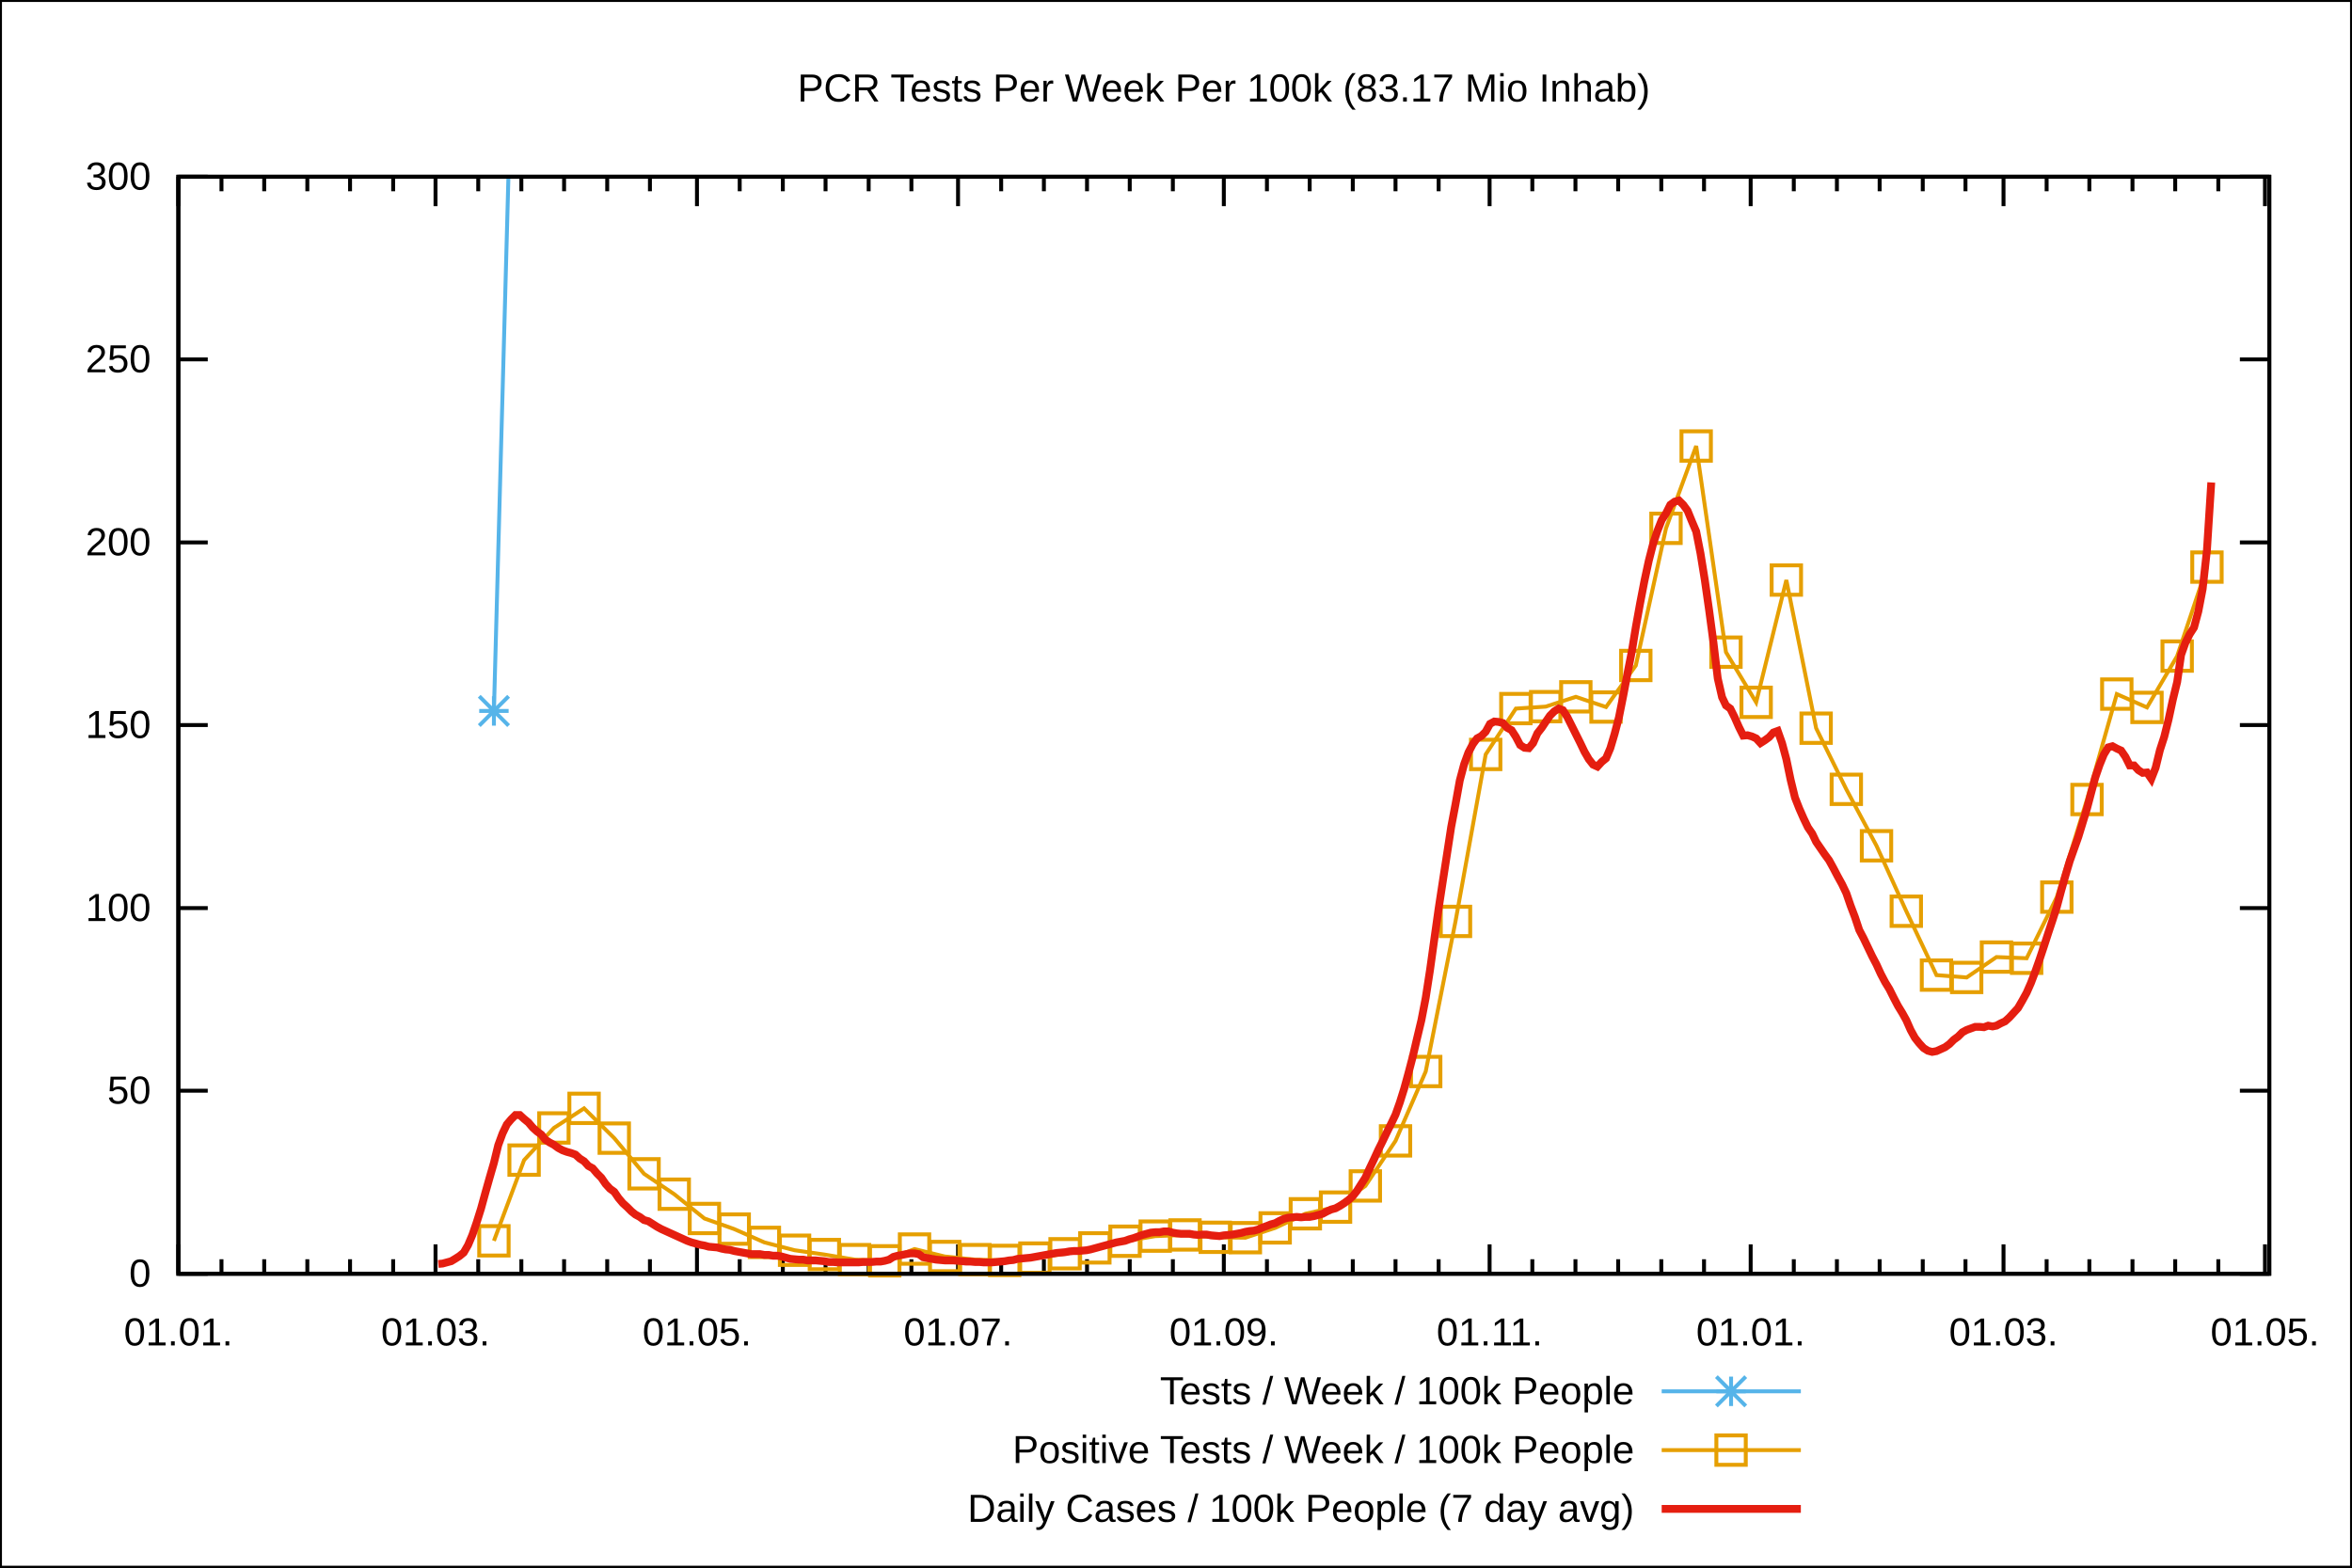
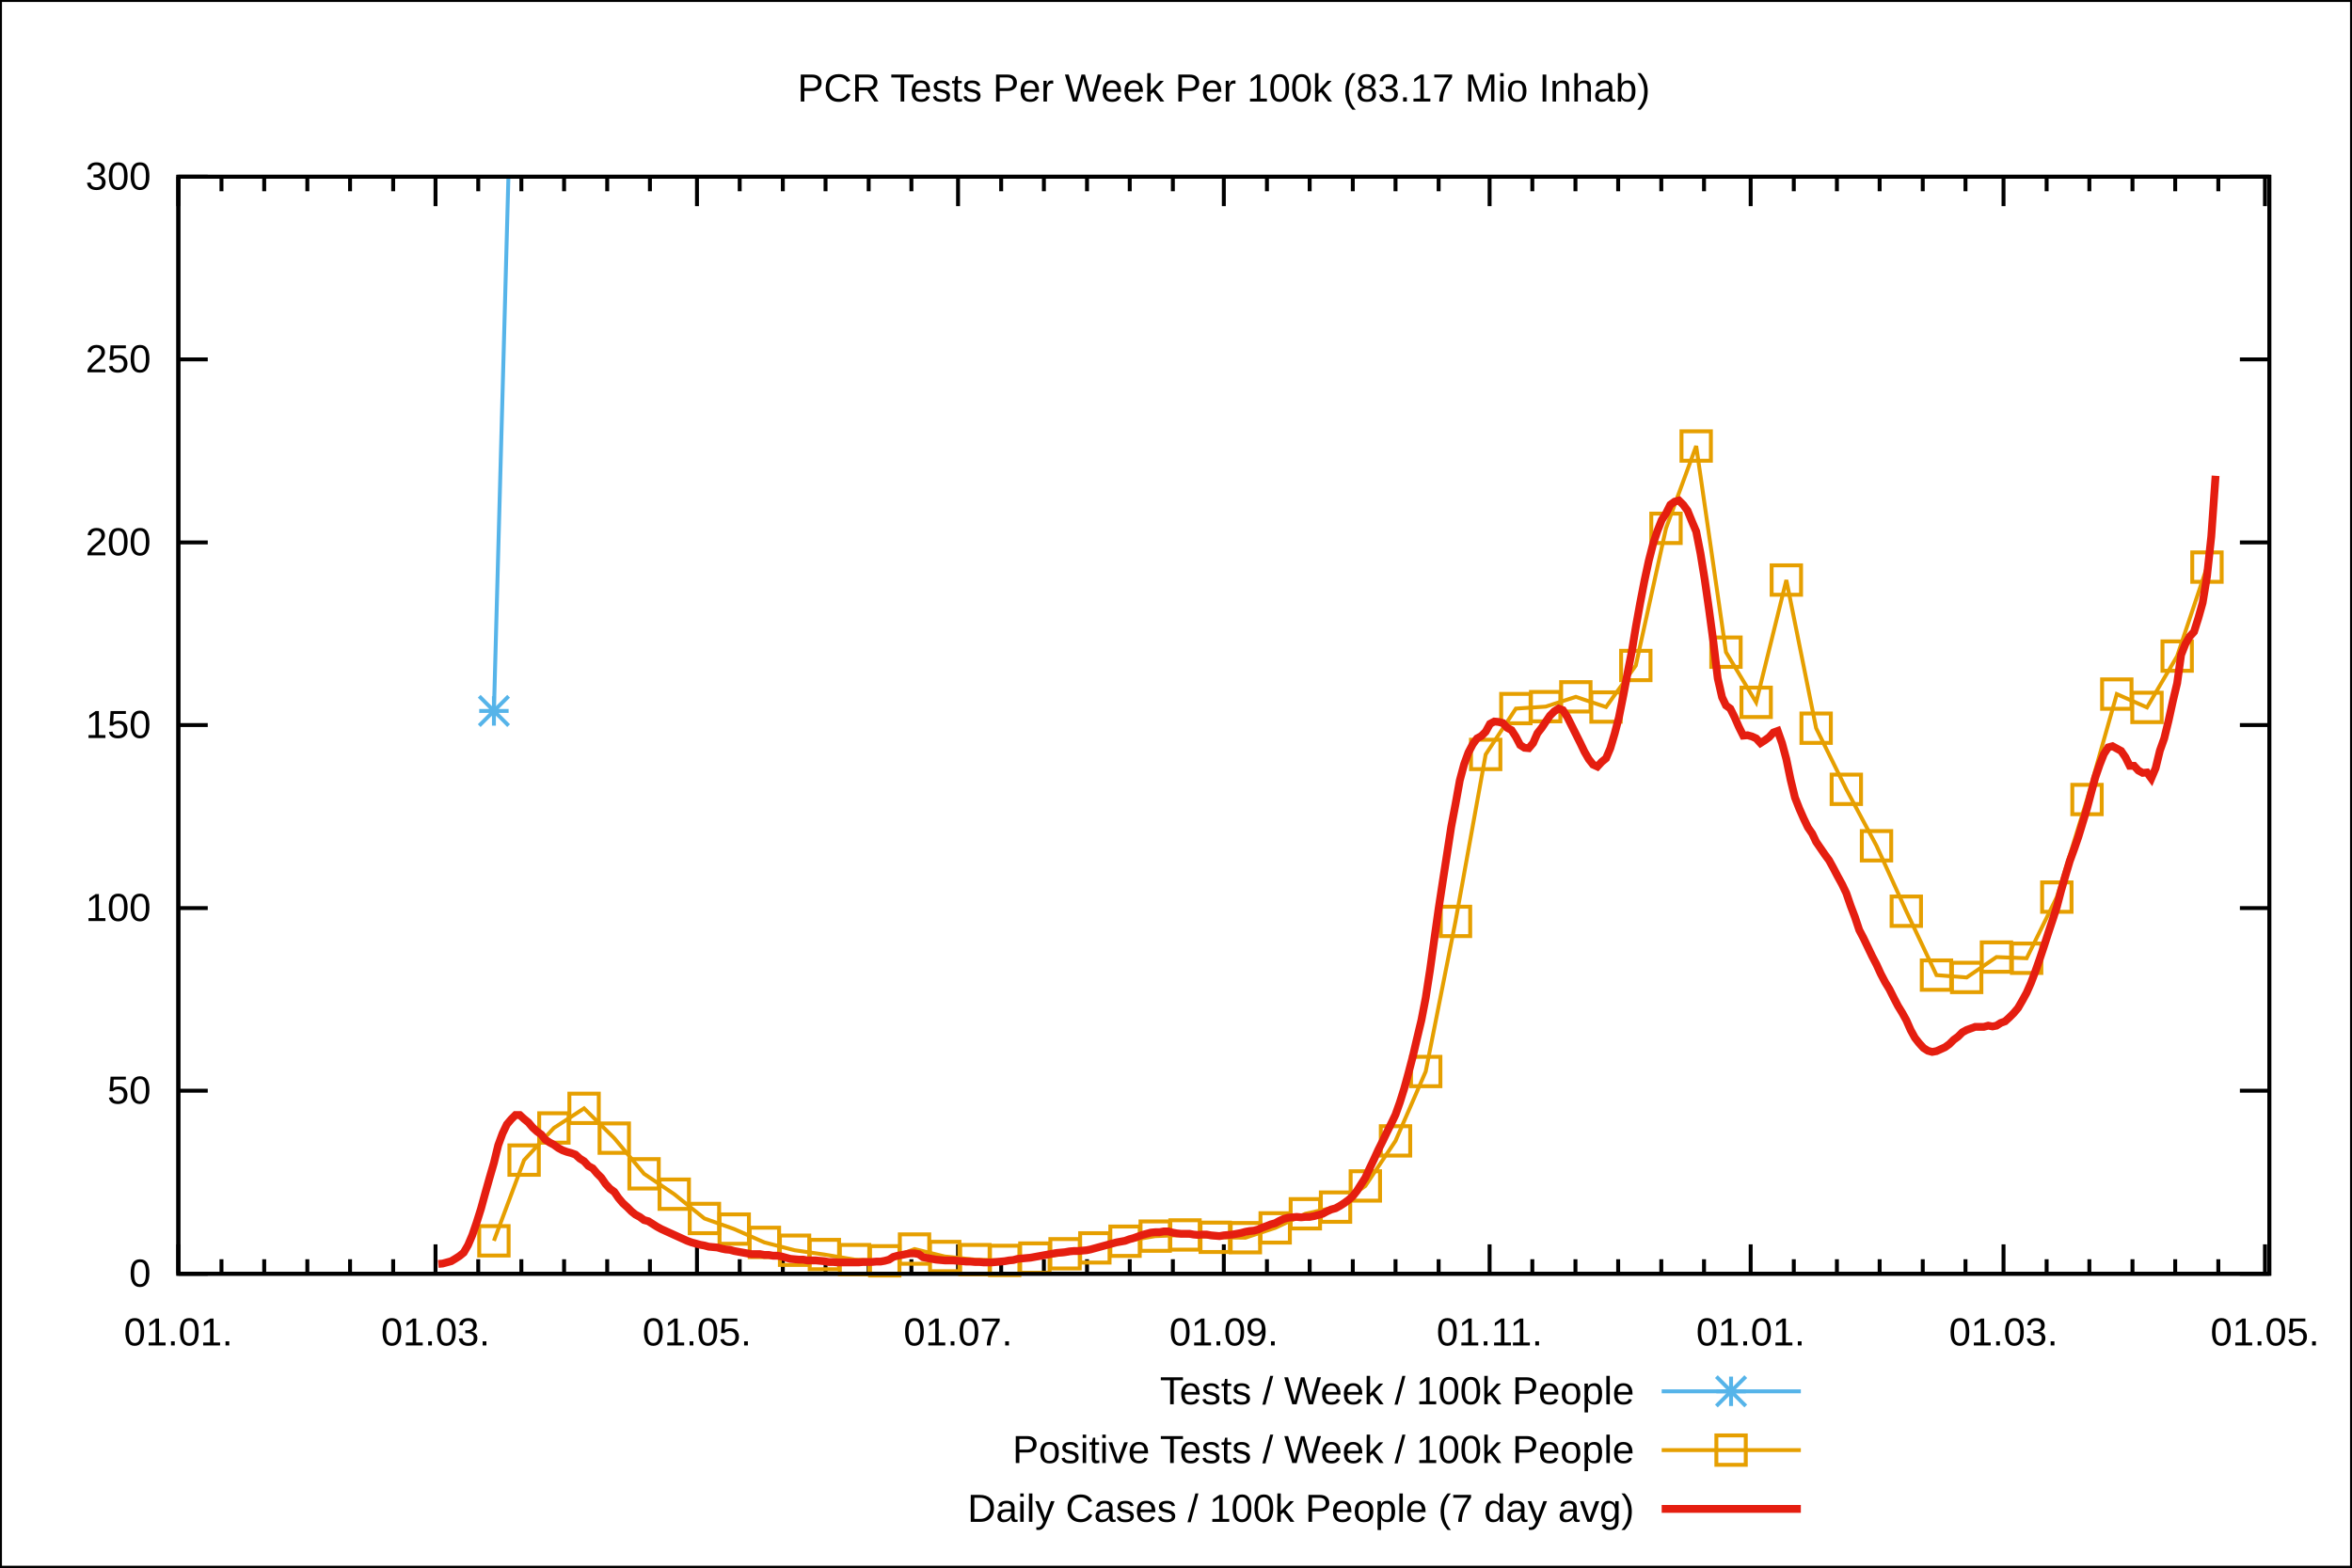
<svg xmlns="http://www.w3.org/2000/svg" xmlns:xlink="http://www.w3.org/1999/xlink" viewBox="0 0 600 400">
  <rect x="0" y="0" width="600" height="400" fill="#ffffff" stroke="black" stroke-width="1" />
  <g id="gnuplot_canvas">
    <defs>
      <circle id="gpDot" r="0.5" stroke-width="0.5" stroke="currentColor" />
      <path id="gpPt0" stroke-width="0.267" stroke="currentColor" d="M-1,0 h2 M0,-1 v2" />
      <path id="gpPt1" stroke-width="0.267" stroke="currentColor" d="M-1,-1 L1,1 M1,-1 L-1,1" />
      <path id="gpPt2" stroke-width="0.267" stroke="currentColor" d="M-1,0 L1,0 M0,-1 L0,1 M-1,-1 L1,1 M-1,1 L1,-1" />
      <rect id="gpPt3" stroke-width="0.267" stroke="currentColor" x="-1" y="-1" width="2" height="2" />
      <rect id="gpPt4" stroke-width="0.267" stroke="currentColor" fill="currentColor" x="-1" y="-1" width="2" height="2" />
      <circle id="gpPt5" stroke-width="0.267" stroke="currentColor" cx="0" cy="0" r="1" />
      <use xlink:href="#gpPt5" id="gpPt6" fill="currentColor" stroke="none" />
      <path id="gpPt7" stroke-width="0.267" stroke="currentColor" d="M0,-1.33 L-1.33,0.67 L1.33,0.67 z" />
      <use xlink:href="#gpPt7" id="gpPt8" fill="currentColor" stroke="none" />
      <use xlink:href="#gpPt7" id="gpPt9" stroke="currentColor" transform="rotate(180)" />
      <use xlink:href="#gpPt9" id="gpPt10" fill="currentColor" stroke="none" />
      <use xlink:href="#gpPt3" id="gpPt11" stroke="currentColor" transform="rotate(45)" />
      <use xlink:href="#gpPt11" id="gpPt12" fill="currentColor" stroke="none" />
      <path id="gpPt13" stroke-width="0.267" stroke="currentColor" d="M0,1.330 L1.265,0.411 L0.782,-1.067 L-0.782,-1.076 L-1.265,0.411 z" />
      <use xlink:href="#gpPt13" id="gpPt14" fill="currentColor" stroke="none" />
      <filter id="textbox" filterUnits="objectBoundingBox" x="0" y="0" height="1" width="1">
        <feFlood flood-color="white" flood-opacity="1" result="bgnd" />
        <feComposite in="SourceGraphic" in2="bgnd" operator="atop" />
      </filter>
      <filter id="greybox" filterUnits="objectBoundingBox" x="0" y="0" height="1" width="1">
        <feFlood flood-color="lightgrey" flood-opacity="1" result="grey" />
        <feComposite in="SourceGraphic" in2="grey" operator="atop" />
      </filter>
    </defs>
    <g fill="none" color="white" stroke="black" stroke-width="1.00" stroke-linecap="butt" stroke-linejoin="miter">
</g>
    <g fill="none" color="black" stroke="currentColor" stroke-width="1.00" stroke-linecap="butt" stroke-linejoin="miter">
      <path stroke="black" d="M45.5,325.0 L53.0,325.0 M578.9,325.0 L571.4,325.0  " />
      <g transform="translate(38.5,328.3)" stroke="none" fill="black" font-family="arial" font-size="10.00" text-anchor="end">
        <text>
          <tspan font-family="arial"> 0</tspan>
        </text>
      </g>
    </g>
    <g fill="none" color="black" stroke="currentColor" stroke-width="1.00" stroke-linecap="butt" stroke-linejoin="miter">
      <path stroke="black" d="M45.5,278.3 L53.0,278.3 M578.9,278.3 L571.4,278.3  " />
      <g transform="translate(38.5,281.6)" stroke="none" fill="black" font-family="arial" font-size="10.00" text-anchor="end">
        <text>
          <tspan font-family="arial"> 50</tspan>
        </text>
      </g>
    </g>
    <g fill="none" color="black" stroke="currentColor" stroke-width="1.00" stroke-linecap="butt" stroke-linejoin="miter">
      <path stroke="black" d="M45.5,231.7 L53.0,231.7 M578.9,231.7 L571.4,231.7  " />
      <g transform="translate(38.5,235.0)" stroke="none" fill="black" font-family="arial" font-size="10.00" text-anchor="end">
        <text>
          <tspan font-family="arial"> 100</tspan>
        </text>
      </g>
    </g>
    <g fill="none" color="black" stroke="currentColor" stroke-width="1.00" stroke-linecap="butt" stroke-linejoin="miter">
      <path stroke="black" d="M45.5,185.0 L53.0,185.0 M578.9,185.0 L571.4,185.0  " />
      <g transform="translate(38.5,188.3)" stroke="none" fill="black" font-family="arial" font-size="10.00" text-anchor="end">
        <text>
          <tspan font-family="arial"> 150</tspan>
        </text>
      </g>
    </g>
    <g fill="none" color="black" stroke="currentColor" stroke-width="1.00" stroke-linecap="butt" stroke-linejoin="miter">
      <path stroke="black" d="M45.5,138.4 L53.0,138.4 M578.9,138.4 L571.4,138.4  " />
      <g transform="translate(38.5,141.7)" stroke="none" fill="black" font-family="arial" font-size="10.00" text-anchor="end">
        <text>
          <tspan font-family="arial"> 200</tspan>
        </text>
      </g>
    </g>
    <g fill="none" color="black" stroke="currentColor" stroke-width="1.00" stroke-linecap="butt" stroke-linejoin="miter">
      <path stroke="black" d="M45.5,91.7 L53.0,91.7 M578.9,91.7 L571.4,91.7  " />
      <g transform="translate(38.5,95.0)" stroke="none" fill="black" font-family="arial" font-size="10.00" text-anchor="end">
        <text>
          <tspan font-family="arial"> 250</tspan>
        </text>
      </g>
    </g>
    <g fill="none" color="black" stroke="currentColor" stroke-width="1.00" stroke-linecap="butt" stroke-linejoin="miter">
      <path stroke="black" d="M45.5,45.1 L53.0,45.1 M578.9,45.1 L571.4,45.1  " />
      <g transform="translate(38.5,48.4)" stroke="none" fill="black" font-family="arial" font-size="10.00" text-anchor="end">
        <text>
          <tspan font-family="arial"> 300</tspan>
        </text>
      </g>
    </g>
    <g fill="none" color="black" stroke="currentColor" stroke-width="1.00" stroke-linecap="butt" stroke-linejoin="miter">
      <path stroke="black" d="M45.5,325.0 L45.5,317.5 M45.5,45.1 L45.5,52.6  " />
      <g transform="translate(45.5,343.3)" stroke="none" fill="black" font-family="arial" font-size="10.00" text-anchor="middle">
        <text>
          <tspan font-family="arial">01.01.</tspan>
        </text>
      </g>
    </g>
    <g fill="none" color="black" stroke="currentColor" stroke-width="1.00" stroke-linecap="butt" stroke-linejoin="miter">
      <path stroke="black" d="M56.5,325.0 L56.5,321.3 M56.5,45.1 L56.5,48.8 M67.4,325.0 L67.4,321.3 M67.4,45.1 L67.4,48.8   M78.4,325.0 L78.4,321.3 M78.4,45.1 L78.4,48.8 M89.3,325.0 L89.3,321.3 M89.3,45.1 L89.3,48.8   M100.3,325.0 L100.3,321.3 M100.3,45.1 L100.3,48.8 M111.1,325.0 L111.1,317.5 M111.1,45.1 L111.1,52.6    " />
      <g transform="translate(111.1,343.3)" stroke="none" fill="black" font-family="arial" font-size="10.00" text-anchor="middle">
        <text>
          <tspan font-family="arial">01.03.</tspan>
        </text>
      </g>
    </g>
    <g fill="none" color="black" stroke="currentColor" stroke-width="1.00" stroke-linecap="butt" stroke-linejoin="miter">
      <path stroke="black" d="M122.0,325.0 L122.0,321.3 M122.0,45.1 L122.0,48.8 M133.0,325.0 L133.0,321.3 M133.0,45.1 L133.0,48.8   M143.9,325.0 L143.9,321.3 M143.9,45.1 L143.9,48.8 M154.9,325.0 L154.9,321.3 M154.9,45.1 L154.9,48.8   M165.8,325.0 L165.8,321.3 M165.8,45.1 L165.8,48.8 M177.8,325.0 L177.8,317.5 M177.8,45.1 L177.8,52.6    " />
      <g transform="translate(177.8,343.3)" stroke="none" fill="black" font-family="arial" font-size="10.00" text-anchor="middle">
        <text>
          <tspan font-family="arial">01.05.</tspan>
        </text>
      </g>
    </g>
    <g fill="none" color="black" stroke="currentColor" stroke-width="1.00" stroke-linecap="butt" stroke-linejoin="miter">
      <path stroke="black" d="M188.7,325.0 L188.7,321.3 M188.7,45.1 L188.7,48.8 M199.7,325.0 L199.7,321.3 M199.7,45.1 L199.7,48.8   M210.6,325.0 L210.6,321.3 M210.6,45.1 L210.6,48.8 M221.6,325.0 L221.6,321.3 M221.6,45.1 L221.6,48.8   M232.5,325.0 L232.5,321.3 M232.5,45.1 L232.5,48.8 M244.4,325.0 L244.4,317.5 M244.4,45.1 L244.4,52.6    " />
      <g transform="translate(244.4,343.3)" stroke="none" fill="black" font-family="arial" font-size="10.00" text-anchor="middle">
        <text>
          <tspan font-family="arial">01.07.</tspan>
        </text>
      </g>
    </g>
    <g fill="none" color="black" stroke="currentColor" stroke-width="1.00" stroke-linecap="butt" stroke-linejoin="miter">
      <path stroke="black" d="M255.4,325.0 L255.4,321.3 M255.4,45.1 L255.4,48.8 M266.3,325.0 L266.3,321.3 M266.3,45.1 L266.3,48.8   M277.3,325.0 L277.3,321.3 M277.3,45.1 L277.3,48.8 M288.2,325.0 L288.2,321.3 M288.2,45.1 L288.2,48.8   M299.2,325.0 L299.2,321.3 M299.2,45.1 L299.2,48.8 M312.2,325.0 L312.2,317.5 M312.2,45.1 L312.2,52.6    " />
      <g transform="translate(312.2,343.3)" stroke="none" fill="black" font-family="arial" font-size="10.00" text-anchor="middle">
        <text>
          <tspan font-family="arial">01.09.</tspan>
        </text>
      </g>
    </g>
    <g fill="none" color="black" stroke="currentColor" stroke-width="1.00" stroke-linecap="butt" stroke-linejoin="miter">
      <path stroke="black" d="M323.2,325.0 L323.2,321.3 M323.2,45.1 L323.2,48.8 M334.1,325.0 L334.1,321.3 M334.1,45.1 L334.1,48.8   M345.1,325.0 L345.1,321.3 M345.1,45.1 L345.1,48.8 M356.0,325.0 L356.0,321.3 M356.0,45.1 L356.0,48.8   M367.0,325.0 L367.0,321.3 M367.0,45.1 L367.0,48.8 M380.0,325.0 L380.0,317.5 M380.0,45.1 L380.0,52.6    " />
      <g transform="translate(380.0,343.3)" stroke="none" fill="black" font-family="arial" font-size="10.00" text-anchor="middle">
        <text>
          <tspan font-family="arial">01.11.</tspan>
        </text>
      </g>
    </g>
    <g fill="none" color="black" stroke="currentColor" stroke-width="1.00" stroke-linecap="butt" stroke-linejoin="miter">
      <path stroke="black" d="M390.9,325.0 L390.9,321.3 M390.9,45.1 L390.9,48.8 M401.9,325.0 L401.9,321.3 M401.9,45.1 L401.9,48.8   M412.8,325.0 L412.8,321.3 M412.8,45.1 L412.8,48.8 M423.8,325.0 L423.8,321.3 M423.8,45.1 L423.8,48.8   M434.7,325.0 L434.7,321.3 M434.7,45.1 L434.7,48.8 M446.6,325.0 L446.6,317.5 M446.6,45.1 L446.6,52.6    " />
      <g transform="translate(446.6,343.3)" stroke="none" fill="black" font-family="arial" font-size="10.00" text-anchor="middle">
        <text>
          <tspan font-family="arial">01.01.</tspan>
        </text>
      </g>
    </g>
    <g fill="none" color="black" stroke="currentColor" stroke-width="1.00" stroke-linecap="butt" stroke-linejoin="miter">
      <path stroke="black" d="M457.6,325.0 L457.6,321.3 M457.6,45.1 L457.6,48.8 M468.6,325.0 L468.6,321.3 M468.6,45.1 L468.6,48.8   M479.5,325.0 L479.5,321.3 M479.5,45.1 L479.5,48.8 M490.5,325.0 L490.5,321.3 M490.5,45.1 L490.5,48.8   M501.4,325.0 L501.4,321.3 M501.4,45.1 L501.4,48.8 M511.1,325.0 L511.1,317.5 M511.1,45.1 L511.1,52.6    " />
      <g transform="translate(511.1,343.3)" stroke="none" fill="black" font-family="arial" font-size="10.00" text-anchor="middle">
        <text>
          <tspan font-family="arial">01.03.</tspan>
        </text>
      </g>
    </g>
    <g fill="none" color="black" stroke="currentColor" stroke-width="1.00" stroke-linecap="butt" stroke-linejoin="miter">
      <path stroke="black" d="M522.1,325.0 L522.1,321.3 M522.1,45.1 L522.1,48.8 M533.0,325.0 L533.0,321.3 M533.0,45.1 L533.0,48.8   M544.0,325.0 L544.0,321.3 M544.0,45.1 L544.0,48.8 M554.9,325.0 L554.9,321.3 M554.9,45.1 L554.9,48.8   M565.9,325.0 L565.9,321.3 M565.9,45.1 L565.9,48.8 M577.8,325.0 L577.8,317.5 M577.8,45.1 L577.8,52.6    " />
      <g transform="translate(577.8,343.3)" stroke="none" fill="black" font-family="arial" font-size="10.00" text-anchor="middle">
        <text>
          <tspan font-family="arial">01.05.</tspan>
        </text>
      </g>
    </g>
    <g fill="none" color="black" stroke="currentColor" stroke-width="1.00" stroke-linecap="butt" stroke-linejoin="miter">
</g>
    <g fill="none" color="black" stroke="currentColor" stroke-width="1.00" stroke-linecap="butt" stroke-linejoin="miter">
      <path stroke="black" d="M45.5,45.1 L45.5,325.0 L578.9,325.0 L578.9,45.1 L45.5,45.1 Z  " />
    </g>
    <g fill="none" color="black" stroke="currentColor" stroke-width="1.00" stroke-linecap="butt" stroke-linejoin="miter">
      <g transform="translate(312.2,25.9)" stroke="none" fill="black" font-family="arial" font-size="10.00" text-anchor="middle">
        <text>
          <tspan font-family="arial">PCR Tests Per Week Per 100k (83.17 Mio Inhab)</tspan>
        </text>
      </g>
    </g>
    <g fill="none" color="black" stroke="currentColor" stroke-width="1.00" stroke-linecap="butt" stroke-linejoin="miter">
</g>
    <g id="array_1_plot_1">
      <g fill="none" color="black" stroke="currentColor" stroke-width="1.00" stroke-linecap="butt" stroke-linejoin="miter">
        <g id="array_1_plot_1_keyentry" visibility="visible">
          <g transform="translate(416.9,358.3)" stroke="none" fill="black" font-family="arial" font-size="10.00" text-anchor="end">
            <text>
              <tspan font-family="arial">Tests / Week / 100k People </tspan>
            </text>
          </g>
        </g>
        <g fill="none" color="black" stroke="currentColor" stroke-width="1.00" stroke-linecap="butt" stroke-linejoin="miter">
          <path stroke="rgb( 86, 180, 233)" d="M423.9,355.0 L459.4,355.0  " />
        </g>
        <path stroke="rgb( 86, 180, 233)" d="M126.0,181.4 L129.7,45.1  " />
        <use xlink:href="#gpPt2" transform="translate(126.0,181.4) scale(3.75)" color="rgb( 86, 180, 233)" />
        <g id="array_1_plot_1_keyentry" visibility="visible">
          <use xlink:href="#gpPt2" transform="translate(441.6,355.0) scale(3.75)" color="rgb( 86, 180, 233)" />
        </g>
      </g>
    </g>
    <g id="array_1_plot_2">
      <g fill="none" color="black" stroke="currentColor" stroke-width="1.00" stroke-linecap="butt" stroke-linejoin="miter">
        <g id="array_1_plot_2_keyentry" visibility="visible">
          <g transform="translate(416.9,373.3)" stroke="none" fill="black" font-family="arial" font-size="10.00" text-anchor="end">
            <text>
              <tspan font-family="arial">Positive Tests / Week / 100k People</tspan>
            </text>
          </g>
        </g>
        <g fill="none" color="black" stroke="currentColor" stroke-width="1.00" stroke-linecap="butt" stroke-linejoin="miter">
          <path stroke="rgb(230, 159,   0)" d="M423.9,370.0 L459.4,370.0  " />
        </g>
        <path stroke="rgb(230, 159,   0)" d="M126.0,316.6 L133.7,296.0 L141.3,287.8 L149.0,282.8 L156.7,290.4 L164.3,299.5 L172.0,304.7 L179.7,310.9   L187.3,313.6 L195.0,317.0 L202.7,319.0 L210.3,320.1 L218.0,321.4 L225.7,321.7 L233.3,318.7 L241.0,320.6   L248.7,321.4 L256.3,321.6 L264.0,321.0 L271.7,319.9 L279.3,318.4 L287.0,316.7 L294.7,315.4 L302.3,315.1   L310.0,315.7 L317.7,315.8 L325.3,313.3 L333.0,309.7 L340.7,308.0 L348.3,302.6 L356.0,291.1 L363.7,273.4   L371.3,235.1 L379.0,192.5 L386.7,180.8 L394.3,180.3 L402.0,177.8 L409.7,180.4 L417.3,169.8 L425.0,134.8   L432.7,113.8 L440.3,166.4 L448.0,179.2 L455.7,148.0 L463.3,185.8 L471.0,201.4 L478.7,215.8 L486.3,232.5   L494.0,248.8 L501.7,249.4 L509.3,244.2 L517.0,244.5 L524.7,228.9 L532.4,204.0 L540.0,177.1 L547.7,180.5   L555.4,167.4 L563.0,144.7  " />
        <use xlink:href="#gpPt3" transform="translate(126.0,316.6) scale(3.75)" color="rgb(230, 159,   0)" />
        <use xlink:href="#gpPt3" transform="translate(133.7,296.0) scale(3.75)" color="rgb(230, 159,   0)" />
        <use xlink:href="#gpPt3" transform="translate(141.3,287.8) scale(3.75)" color="rgb(230, 159,   0)" />
        <use xlink:href="#gpPt3" transform="translate(149.0,282.8) scale(3.75)" color="rgb(230, 159,   0)" />
        <use xlink:href="#gpPt3" transform="translate(156.7,290.4) scale(3.75)" color="rgb(230, 159,   0)" />
        <use xlink:href="#gpPt3" transform="translate(164.3,299.5) scale(3.75)" color="rgb(230, 159,   0)" />
        <use xlink:href="#gpPt3" transform="translate(172.0,304.7) scale(3.75)" color="rgb(230, 159,   0)" />
        <use xlink:href="#gpPt3" transform="translate(179.7,310.9) scale(3.75)" color="rgb(230, 159,   0)" />
        <use xlink:href="#gpPt3" transform="translate(187.3,313.6) scale(3.75)" color="rgb(230, 159,   0)" />
        <use xlink:href="#gpPt3" transform="translate(195.0,317.0) scale(3.75)" color="rgb(230, 159,   0)" />
        <use xlink:href="#gpPt3" transform="translate(202.7,319.0) scale(3.75)" color="rgb(230, 159,   0)" />
        <use xlink:href="#gpPt3" transform="translate(210.3,320.1) scale(3.75)" color="rgb(230, 159,   0)" />
        <use xlink:href="#gpPt3" transform="translate(218.0,321.4) scale(3.75)" color="rgb(230, 159,   0)" />
        <use xlink:href="#gpPt3" transform="translate(225.7,321.7) scale(3.75)" color="rgb(230, 159,   0)" />
        <use xlink:href="#gpPt3" transform="translate(233.3,318.7) scale(3.75)" color="rgb(230, 159,   0)" />
        <use xlink:href="#gpPt3" transform="translate(241.0,320.6) scale(3.75)" color="rgb(230, 159,   0)" />
        <use xlink:href="#gpPt3" transform="translate(248.7,321.4) scale(3.75)" color="rgb(230, 159,   0)" />
        <use xlink:href="#gpPt3" transform="translate(256.3,321.6) scale(3.75)" color="rgb(230, 159,   0)" />
        <use xlink:href="#gpPt3" transform="translate(264.0,321.0) scale(3.75)" color="rgb(230, 159,   0)" />
        <use xlink:href="#gpPt3" transform="translate(271.7,319.9) scale(3.75)" color="rgb(230, 159,   0)" />
        <use xlink:href="#gpPt3" transform="translate(279.3,318.4) scale(3.75)" color="rgb(230, 159,   0)" />
        <use xlink:href="#gpPt3" transform="translate(287.0,316.7) scale(3.75)" color="rgb(230, 159,   0)" />
        <use xlink:href="#gpPt3" transform="translate(294.7,315.4) scale(3.75)" color="rgb(230, 159,   0)" />
        <use xlink:href="#gpPt3" transform="translate(302.3,315.1) scale(3.75)" color="rgb(230, 159,   0)" />
        <use xlink:href="#gpPt3" transform="translate(310.0,315.7) scale(3.75)" color="rgb(230, 159,   0)" />
        <use xlink:href="#gpPt3" transform="translate(317.7,315.8) scale(3.75)" color="rgb(230, 159,   0)" />
        <use xlink:href="#gpPt3" transform="translate(325.3,313.3) scale(3.75)" color="rgb(230, 159,   0)" />
        <use xlink:href="#gpPt3" transform="translate(333.0,309.7) scale(3.75)" color="rgb(230, 159,   0)" />
        <use xlink:href="#gpPt3" transform="translate(340.7,308.0) scale(3.75)" color="rgb(230, 159,   0)" />
        <use xlink:href="#gpPt3" transform="translate(348.3,302.6) scale(3.75)" color="rgb(230, 159,   0)" />
        <use xlink:href="#gpPt3" transform="translate(356.0,291.1) scale(3.75)" color="rgb(230, 159,   0)" />
        <use xlink:href="#gpPt3" transform="translate(363.7,273.4) scale(3.75)" color="rgb(230, 159,   0)" />
        <use xlink:href="#gpPt3" transform="translate(371.3,235.1) scale(3.75)" color="rgb(230, 159,   0)" />
        <use xlink:href="#gpPt3" transform="translate(379.0,192.5) scale(3.75)" color="rgb(230, 159,   0)" />
        <use xlink:href="#gpPt3" transform="translate(386.7,180.8) scale(3.75)" color="rgb(230, 159,   0)" />
        <use xlink:href="#gpPt3" transform="translate(394.3,180.3) scale(3.75)" color="rgb(230, 159,   0)" />
        <use xlink:href="#gpPt3" transform="translate(402.0,177.8) scale(3.75)" color="rgb(230, 159,   0)" />
        <use xlink:href="#gpPt3" transform="translate(409.7,180.4) scale(3.75)" color="rgb(230, 159,   0)" />
        <use xlink:href="#gpPt3" transform="translate(417.3,169.8) scale(3.75)" color="rgb(230, 159,   0)" />
        <use xlink:href="#gpPt3" transform="translate(425.0,134.8) scale(3.75)" color="rgb(230, 159,   0)" />
        <use xlink:href="#gpPt3" transform="translate(432.7,113.8) scale(3.75)" color="rgb(230, 159,   0)" />
        <use xlink:href="#gpPt3" transform="translate(440.3,166.4) scale(3.75)" color="rgb(230, 159,   0)" />
        <use xlink:href="#gpPt3" transform="translate(448.0,179.2) scale(3.75)" color="rgb(230, 159,   0)" />
        <use xlink:href="#gpPt3" transform="translate(455.7,148.0) scale(3.75)" color="rgb(230, 159,   0)" />
        <use xlink:href="#gpPt3" transform="translate(463.3,185.8) scale(3.75)" color="rgb(230, 159,   0)" />
        <use xlink:href="#gpPt3" transform="translate(471.0,201.4) scale(3.75)" color="rgb(230, 159,   0)" />
        <use xlink:href="#gpPt3" transform="translate(478.7,215.8) scale(3.75)" color="rgb(230, 159,   0)" />
        <use xlink:href="#gpPt3" transform="translate(486.3,232.5) scale(3.75)" color="rgb(230, 159,   0)" />
        <use xlink:href="#gpPt3" transform="translate(494.0,248.8) scale(3.75)" color="rgb(230, 159,   0)" />
        <use xlink:href="#gpPt3" transform="translate(501.7,249.4) scale(3.75)" color="rgb(230, 159,   0)" />
        <use xlink:href="#gpPt3" transform="translate(509.3,244.2) scale(3.75)" color="rgb(230, 159,   0)" />
        <use xlink:href="#gpPt3" transform="translate(517.0,244.5) scale(3.75)" color="rgb(230, 159,   0)" />
        <use xlink:href="#gpPt3" transform="translate(524.7,228.9) scale(3.75)" color="rgb(230, 159,   0)" />
        <use xlink:href="#gpPt3" transform="translate(532.4,204.0) scale(3.75)" color="rgb(230, 159,   0)" />
        <use xlink:href="#gpPt3" transform="translate(540.0,177.1) scale(3.75)" color="rgb(230, 159,   0)" />
        <use xlink:href="#gpPt3" transform="translate(547.7,180.5) scale(3.75)" color="rgb(230, 159,   0)" />
        <use xlink:href="#gpPt3" transform="translate(555.4,167.4) scale(3.75)" color="rgb(230, 159,   0)" />
        <use xlink:href="#gpPt3" transform="translate(563.0,144.7) scale(3.75)" color="rgb(230, 159,   0)" />
        <g id="array_1_plot_2_keyentry" visibility="visible">
          <use xlink:href="#gpPt3" transform="translate(441.6,370.0) scale(3.75)" color="rgb(230, 159,   0)" />
        </g>
      </g>
    </g>
    <g id="array_1_plot_3">
      <g fill="none" color="white" stroke="rgb(230, 159,   0)" stroke-width="2.00" stroke-linecap="butt" stroke-linejoin="miter">
</g>
      <g fill="none" color="black" stroke="currentColor" stroke-width="2.00" stroke-linecap="butt" stroke-linejoin="miter">
        <g id="array_1_plot_3_keyentry" visibility="visible">
          <g transform="translate(416.9,388.3)" stroke="none" fill="black" font-family="arial" font-size="10.00" text-anchor="end">
            <text>
              <tspan font-family="arial">Daily Cases / 100k People (7 day avg)</tspan>
            </text>
          </g>
        </g>
        <g fill="none" color="black" stroke="currentColor" stroke-width="2.00" stroke-linecap="butt" stroke-linejoin="miter">
          <path stroke="rgb(229,  30,  16)" d="M423.9,385.0 L459.4,385.0  " />
        </g>
-         <path stroke="rgb(229,  30,  16)" d="M111.8,322.5 L112.9,322.4 L114.0,322.1 L115.1,321.8 L116.1,321.2 L117.2,320.5 L118.3,319.6 L119.4,317.7   L120.5,315.1 L121.6,311.9 L122.7,308.4 L123.8,304.4 L124.9,300.5 L126.0,296.7 L127.1,292.2 L128.2,289.2   L129.3,286.9 L130.4,285.6 L131.5,284.5 L132.6,284.5 L133.7,285.5 L134.8,286.4 L135.9,287.7 L137.0,288.7   L138.1,289.5 L139.1,290.8 L140.2,291.5 L141.3,292.1 L142.4,292.9 L143.5,293.5 L144.6,293.9 L145.7,294.2   L146.8,294.6 L147.9,295.6 L149.0,296.3 L150.1,297.5 L151.2,298.1 L152.3,299.4 L153.4,300.5 L154.5,302.1   L155.6,303.3 L156.7,304.1 L157.8,305.7 L158.9,307.0 L160.0,308.0 L161.1,309.1 L162.1,309.9 L163.2,310.5   L164.3,311.3 L165.4,311.6 L166.5,312.3 L167.6,313.0 L168.7,313.6 L169.8,314.1 L170.9,314.6 L172.0,315.1   L173.1,315.6 L174.2,316.1 L175.3,316.6 L176.4,317.0 L177.5,317.3 L178.6,317.6 L179.7,317.8 L180.8,318.1   L181.9,318.2 L183.0,318.3 L184.1,318.6 L185.1,318.8 L186.2,318.9 L187.3,319.2 L188.4,319.4 L189.5,319.6   L190.6,319.8 L191.7,320.0 L192.8,320.0 L193.9,320.0 L195.0,320.2 L196.1,320.2 L197.2,320.4 L198.3,320.4   L199.4,320.6 L200.5,320.9 L201.6,321.2 L202.7,321.3 L203.8,321.4 L204.9,321.4 L206.0,321.6 L207.1,321.6   L208.1,321.6 L209.2,321.7 L210.3,321.8 L211.4,322.0 L212.5,322.0 L213.6,322.1 L214.7,322.1 L215.8,322.1   L216.9,322.1 L218.0,322.1 L219.1,322.1 L220.2,322.0 L221.3,322.0 L222.4,322.0 L223.5,321.9 L224.6,321.9   L225.7,321.7 L226.8,321.4 L227.9,320.7 L229.0,320.4 L230.1,320.2 L231.1,320.0 L232.2,319.8 L233.3,319.8   L234.4,320.0 L235.5,320.8 L236.6,321.0 L237.7,321.2 L238.8,321.4 L239.9,321.5 L241.0,321.6 L242.1,321.6   L243.2,321.6 L244.3,321.7 L245.4,321.8 L246.5,321.9 L247.6,321.9 L248.7,322.0 L249.8,322.0 L250.9,322.1   L252.0,322.1 L253.1,322.1 L254.2,322.0 L255.2,321.9 L256.3,321.8 L257.4,321.6 L258.5,321.5 L259.6,321.2   L260.7,321.1 L261.8,321.0 L262.9,320.9 L264.0,320.7 L265.1,320.5 L266.2,320.3 L267.3,320.1 L268.4,319.9   L269.5,319.7 L270.6,319.6 L271.7,319.5 L272.8,319.3 L273.9,319.2 L275.0,319.2 L276.1,319.1 L277.2,319.0   L278.2,318.8 L279.3,318.5 L280.4,318.2 L281.5,317.9 L282.6,317.6 L283.7,317.3 L284.8,317.0 L285.9,316.8   L287.0,316.6 L288.1,316.2 L289.2,315.9 L290.3,315.5 L291.4,315.1 L292.5,314.8 L293.6,314.5 L294.7,314.4   L295.8,314.4 L296.9,314.2 L298.0,314.2 L299.1,314.5 L300.2,314.7 L301.2,314.8 L302.3,314.8 L303.4,314.8   L304.5,315.0 L305.6,315.1 L306.7,315.0 L307.8,315.0 L308.9,315.2 L310.0,315.3 L311.1,315.4 L312.2,315.2   L313.3,315.1 L314.4,315.0 L315.5,314.8 L316.6,314.6 L317.7,314.3 L318.8,314.1 L319.9,314.0 L321.0,313.7   L322.1,313.2 L323.2,312.8 L324.2,312.4 L325.3,312.1 L326.4,311.5 L327.5,311.0 L328.6,310.7 L329.7,310.6   L330.8,310.5 L331.9,310.6 L333.0,310.5 L334.1,310.5 L335.2,310.3 L336.3,310.0 L337.4,309.7 L338.5,309.1   L339.6,308.6 L340.7,308.3 L341.8,307.7 L342.9,307.0 L344.0,306.2 L345.1,305.2 L346.2,303.8 L347.2,302.2   L348.3,300.5 L349.4,298.1 L350.5,295.8 L351.6,293.4 L352.7,291.2 L353.8,288.9 L354.9,286.7 L356.0,284.4   L357.1,281.3 L358.2,277.8 L359.3,273.8 L360.4,269.6 L361.5,264.9 L362.6,260.3 L363.7,254.6 L364.8,247.5   L365.9,239.6 L367.0,231.8 L368.1,224.6 L369.2,217.5 L370.2,211.0 L371.3,205.2 L372.4,199.1 L373.5,195.0   L374.6,192.0 L375.7,189.9 L376.8,188.4 L377.9,187.8 L379.0,186.7 L380.1,184.7 L381.2,184.1 L382.3,184.2   L383.4,184.5 L384.5,185.7 L385.6,186.3 L386.7,188.0 L387.8,190.1 L388.9,190.8 L390.0,190.9 L391.1,189.6   L392.2,187.1 L393.3,185.7 L394.3,184.2 L395.4,182.6 L396.5,181.5 L397.6,180.8 L398.7,181.2 L399.8,182.9   L400.9,185.1 L402.0,187.3 L403.1,189.5 L404.2,191.8 L405.3,193.7 L406.4,195.1 L407.5,195.6 L408.6,194.4   L409.7,193.5 L410.8,190.9 L411.9,187.2 L413.0,183.0 L414.1,177.5 L415.2,171.7 L416.3,166.1 L417.3,160.0   L418.4,153.9 L419.5,148.2 L420.6,143.1 L421.7,138.8 L422.8,135.5 L423.9,132.7 L425.0,131.0 L426.1,128.8   L427.2,128.0 L428.3,127.7 L429.4,128.8 L430.5,130.3 L431.6,133.0 L432.7,135.6 L433.8,141.2 L434.9,148.0   L436.0,155.7 L437.1,163.9 L438.2,173.1 L439.3,177.9 L440.3,180.0 L441.4,180.8 L442.5,183.0 L443.6,185.5   L444.7,187.7 L445.8,187.6 L446.9,187.9 L448.0,188.4 L449.1,189.6 L450.2,188.9 L451.3,188.1 L452.4,186.9   L453.5,186.5 L454.6,189.6 L455.7,193.7 L456.8,199.0 L457.9,203.5 L459.0,206.3 L460.1,208.8 L461.2,211.1   L462.3,212.7 L463.3,214.8 L464.4,216.4 L465.5,218.0 L466.6,219.5 L467.7,221.5 L468.8,223.6 L469.9,225.6   L471.0,227.9 L472.1,231.1 L473.2,234.0 L474.3,237.3 L475.4,239.4 L476.5,241.7 L477.6,244.0 L478.7,246.1   L479.8,248.5 L480.9,250.6 L482.0,252.4 L483.1,254.6 L484.2,256.7 L485.3,258.5 L486.3,260.3 L487.4,262.8   L488.5,264.8 L489.6,266.2 L490.7,267.4 L491.8,268.1 L492.9,268.4 L494.0,268.2 L495.1,267.7 L496.2,267.2   L497.3,266.4 L498.4,265.3 L499.5,264.5 L500.6,263.4 L501.7,262.8 L502.8,262.4 L503.9,262.0 L505.0,262.0   L506.1,262.1 L507.2,261.7 L508.3,261.9 L509.3,261.7 L510.4,261.1 L511.5,260.6 L512.6,259.6 L513.7,258.4   L514.8,257.2 L515.9,255.3 L517.0,253.3 L518.1,250.8 L519.2,247.9 L520.3,244.8 L521.4,241.5 L522.5,238.1   L523.6,234.8 L524.7,231.4 L525.8,227.3 L526.9,223.4 L528.0,219.7 L529.1,216.6 L530.2,213.5 L531.3,209.9   L532.4,206.3 L533.4,202.5 L534.5,198.4 L535.6,195.2 L536.7,192.5 L537.8,190.7 L538.9,190.4 L540.0,191.0   L541.1,191.5 L542.2,193.1 L543.3,195.3 L544.4,195.3 L545.5,196.5 L546.6,197.2 L547.7,197.1 L548.8,198.7   L549.9,195.9 L551.0,191.4 L552.1,188.0 L553.2,183.6 L554.3,178.5 L555.4,174.0 L556.4,167.1 L557.5,164.0   L558.6,161.8 L559.7,160.1 L560.8,156.0 L561.9,150.3 L563.0,140.3 L564.1,123.1  " />
+         <path stroke="rgb(229,  30,  16)" d="M111.8,322.5 L112.9,322.4 L114.0,322.1 L115.1,321.8 L116.1,321.2 L117.2,320.5 L118.3,319.6 L119.4,317.7   L120.5,315.1 L121.6,311.9 L122.7,308.4 L123.8,304.4 L124.9,300.5 L126.0,296.7 L127.1,292.2 L128.2,289.2   L129.3,286.9 L130.4,285.6 L131.5,284.5 L132.6,284.5 L133.7,285.5 L134.8,286.4 L135.9,287.7 L137.0,288.7   L138.1,289.5 L139.1,290.8 L140.2,291.5 L141.3,292.1 L142.4,292.9 L143.5,293.5 L144.6,293.9 L145.7,294.2   L146.8,294.6 L147.9,295.6 L149.0,296.3 L150.1,297.5 L151.2,298.1 L152.3,299.4 L153.4,300.5 L154.5,302.1   L155.6,303.3 L156.7,304.1 L157.8,305.7 L158.9,307.0 L160.0,308.0 L161.1,309.1 L162.1,309.9 L163.2,310.5   L164.3,311.3 L165.4,311.6 L166.5,312.3 L167.6,313.0 L168.7,313.6 L169.8,314.1 L170.9,314.6 L172.0,315.1   L173.1,315.6 L174.2,316.1 L175.3,316.6 L176.4,317.0 L177.5,317.3 L178.6,317.6 L179.7,317.8 L180.8,318.1   L181.9,318.2 L183.0,318.3 L184.1,318.6 L185.1,318.8 L186.2,318.9 L187.3,319.2 L188.4,319.4 L189.5,319.6   L190.6,319.8 L191.7,320.0 L192.8,320.0 L193.9,320.0 L195.0,320.2 L196.1,320.2 L197.2,320.4 L198.3,320.4   L199.4,320.6 L200.5,320.9 L201.6,321.2 L202.7,321.3 L203.8,321.4 L204.9,321.4 L206.0,321.6 L207.1,321.6   L208.1,321.6 L209.2,321.7 L210.3,321.8 L211.4,322.0 L212.5,322.0 L213.6,322.1 L214.7,322.1 L215.8,322.1   L216.9,322.1 L218.0,322.1 L219.1,322.1 L220.2,322.0 L221.3,322.0 L222.4,322.0 L223.5,321.9 L224.6,321.9   L225.7,321.7 L226.8,321.4 L227.9,320.7 L229.0,320.4 L230.1,320.2 L231.1,320.0 L232.2,319.8 L233.3,319.8   L234.4,320.0 L235.5,320.8 L236.6,321.0 L237.7,321.2 L238.8,321.4 L239.9,321.5 L241.0,321.6 L242.1,321.6   L243.2,321.6 L244.3,321.7 L245.4,321.8 L246.5,321.9 L247.6,321.9 L248.7,322.0 L249.8,322.0 L250.9,322.1   L252.0,322.1 L253.1,322.1 L254.2,322.0 L255.2,321.9 L256.3,321.8 L257.4,321.6 L258.5,321.5 L259.6,321.2   L260.7,321.1 L261.8,321.0 L262.9,320.9 L264.0,320.7 L265.1,320.5 L266.2,320.3 L267.3,320.1 L268.4,319.9   L269.5,319.7 L270.6,319.6 L271.7,319.5 L272.8,319.3 L273.9,319.2 L275.0,319.2 L276.1,319.1 L277.2,319.0   L278.2,318.8 L279.3,318.5 L280.4,318.2 L281.5,317.9 L282.6,317.6 L283.7,317.3 L284.8,317.0 L285.9,316.8   L287.0,316.6 L288.1,316.2 L289.2,315.9 L290.3,315.5 L291.4,315.1 L292.5,314.8 L293.6,314.5 L294.7,314.4   L295.8,314.4 L296.9,314.2 L298.0,314.2 L299.1,314.5 L300.2,314.7 L301.2,314.8 L302.3,314.8 L303.4,314.8   L304.5,315.0 L305.6,315.1 L306.7,315.0 L307.8,315.0 L308.9,315.2 L310.0,315.3 L311.1,315.4 L312.2,315.2   L313.3,315.1 L314.4,315.0 L315.5,314.8 L316.6,314.6 L317.7,314.3 L318.8,314.1 L319.9,314.0 L321.0,313.7   L322.1,313.2 L323.2,312.8 L324.2,312.4 L325.3,312.1 L326.4,311.5 L327.5,311.0 L328.6,310.7 L329.7,310.6   L330.8,310.5 L331.9,310.6 L333.0,310.5 L334.1,310.5 L335.2,310.3 L336.3,310.0 L337.4,309.7 L338.5,309.1   L339.6,308.6 L340.7,308.3 L341.8,307.7 L342.9,307.0 L344.0,306.2 L345.1,305.2 L346.2,303.8 L347.2,302.2   L348.3,300.5 L349.4,298.1 L350.5,295.8 L351.6,293.4 L352.7,291.2 L353.8,288.9 L354.9,286.7 L356.0,284.4   L357.1,281.3 L358.2,277.8 L359.3,273.8 L360.4,269.6 L361.5,264.9 L362.6,260.3 L363.7,254.6 L364.8,247.5   L365.9,239.6 L367.0,231.8 L368.1,224.6 L369.2,217.5 L370.2,211.0 L371.3,205.2 L372.4,199.1 L373.5,195.0   L374.6,192.0 L375.7,189.9 L376.8,188.4 L377.9,187.8 L379.0,186.7 L380.1,184.7 L381.2,184.1 L382.3,184.2   L383.4,184.5 L384.5,185.7 L385.6,186.3 L386.7,188.0 L387.8,190.1 L388.9,190.8 L390.0,190.9 L391.1,189.6   L392.2,187.1 L393.3,185.7 L394.3,184.2 L395.4,182.6 L396.5,181.5 L397.6,180.8 L398.7,181.2 L399.8,182.9   L400.9,185.1 L402.0,187.3 L403.1,189.5 L404.2,191.8 L405.3,193.7 L406.4,195.1 L407.5,195.6 L408.6,194.4   L409.7,193.5 L410.8,190.9 L411.9,187.2 L413.0,183.0 L414.1,177.5 L415.2,171.7 L416.3,166.1 L417.3,160.0   L418.4,153.9 L419.5,148.2 L420.6,143.1 L421.7,138.8 L422.8,135.5 L423.9,132.7 L425.0,131.0 L426.1,128.8   L427.2,128.0 L428.3,127.7 L429.4,128.8 L430.5,130.3 L431.6,133.0 L432.7,135.6 L433.8,141.2 L434.9,148.0   L436.0,155.7 L437.1,163.9 L438.2,173.1 L439.3,177.9 L440.3,180.0 L441.4,180.8 L442.5,183.0 L443.6,185.5   L444.7,187.7 L445.8,187.6 L446.9,187.9 L448.0,188.4 L449.1,189.6 L450.2,188.9 L451.3,188.1 L452.4,186.9   L453.5,186.5 L454.6,189.6 L455.7,193.7 L456.8,199.0 L457.9,203.5 L459.0,206.3 L460.1,208.8 L461.2,211.1   L462.3,212.7 L463.3,214.8 L464.4,216.4 L465.5,218.0 L466.6,219.5 L467.7,221.5 L468.8,223.6 L469.9,225.6   L471.0,227.9 L472.1,231.1 L473.2,234.0 L474.3,237.3 L475.4,239.4 L476.5,241.7 L477.6,244.0 L478.7,246.1   L479.8,248.5 L480.9,250.6 L482.0,252.4 L483.1,254.6 L484.2,256.7 L485.3,258.5 L486.3,260.3 L487.4,262.8   L488.5,264.8 L489.6,266.2 L490.7,267.4 L491.8,268.1 L492.9,268.4 L494.0,268.2 L495.1,267.7 L496.2,267.2   L497.3,266.4 L498.4,265.3 L499.5,264.5 L500.6,263.4 L501.7,262.8 L502.8,262.4 L503.9,262.0 L505.0,262.0   L506.1,262.0 L507.2,261.7 L508.3,261.9 L509.3,261.7 L510.4,261.0 L511.5,260.6 L512.6,259.6 L513.7,258.5   L514.8,257.2 L515.9,255.3 L517.0,253.3 L518.1,250.8 L519.2,247.9 L520.3,244.8 L521.4,241.5 L522.5,238.1   L523.6,234.8 L524.7,231.4 L525.8,227.2 L526.9,223.4 L528.0,219.7 L529.1,216.7 L530.2,213.5 L531.3,209.9   L532.4,206.3 L533.4,202.5 L534.5,198.4 L535.6,195.2 L536.7,192.4 L537.8,190.7 L538.9,190.4 L540.0,191.0   L541.1,191.6 L542.2,193.2 L543.3,195.4 L544.4,195.4 L545.5,196.6 L546.6,197.2 L547.7,197.1 L548.8,198.6   L549.9,196.0 L551.0,191.5 L552.1,188.4 L553.2,183.9 L554.3,178.9 L555.4,174.3 L556.4,167.1 L557.5,164.3   L558.6,162.4 L559.7,161.2 L560.8,157.7 L561.9,153.8 L563.0,147.1 L564.1,136.9 L565.2,121.4  " />
      </g>
    </g>
    <g fill="none" color="black" stroke="currentColor" stroke-width="2.00" stroke-linecap="butt" stroke-linejoin="miter">
</g>
    <g fill="none" color="black" stroke="black" stroke-width="1.00" stroke-linecap="butt" stroke-linejoin="miter">
</g>
    <g fill="none" color="black" stroke="currentColor" stroke-width="1.00" stroke-linecap="butt" stroke-linejoin="miter">
      <path stroke="black" d="M45.5,45.1 L45.5,325.0 L578.9,325.0 L578.9,45.1 L45.5,45.1 Z  " />
    </g>
    <g fill="none" color="black" stroke="currentColor" stroke-width="1.00" stroke-linecap="butt" stroke-linejoin="miter">
</g>
  </g>
  <text id="coord_text" text-anchor="start" pointer-events="none" font-size="12" font-family="Arial" visibility="hidden"> </text>
  <rect id="hypertextbox" class="hypertextbox" pointer-events="none" fill="white" stroke="black" opacity="0.8" height="16" visibility="hidden" />
  <text id="hypertext" class="hypertext" pointer-events="none" font-size="12" font-family="Arial" visibility="hidden"> </text>
  <image id="hyperimage" class="hyperimage" pointer-events="none" fill="white" stroke="black" opacity="0.8" height="200" width="300" visibility="hidden" />
</svg>
